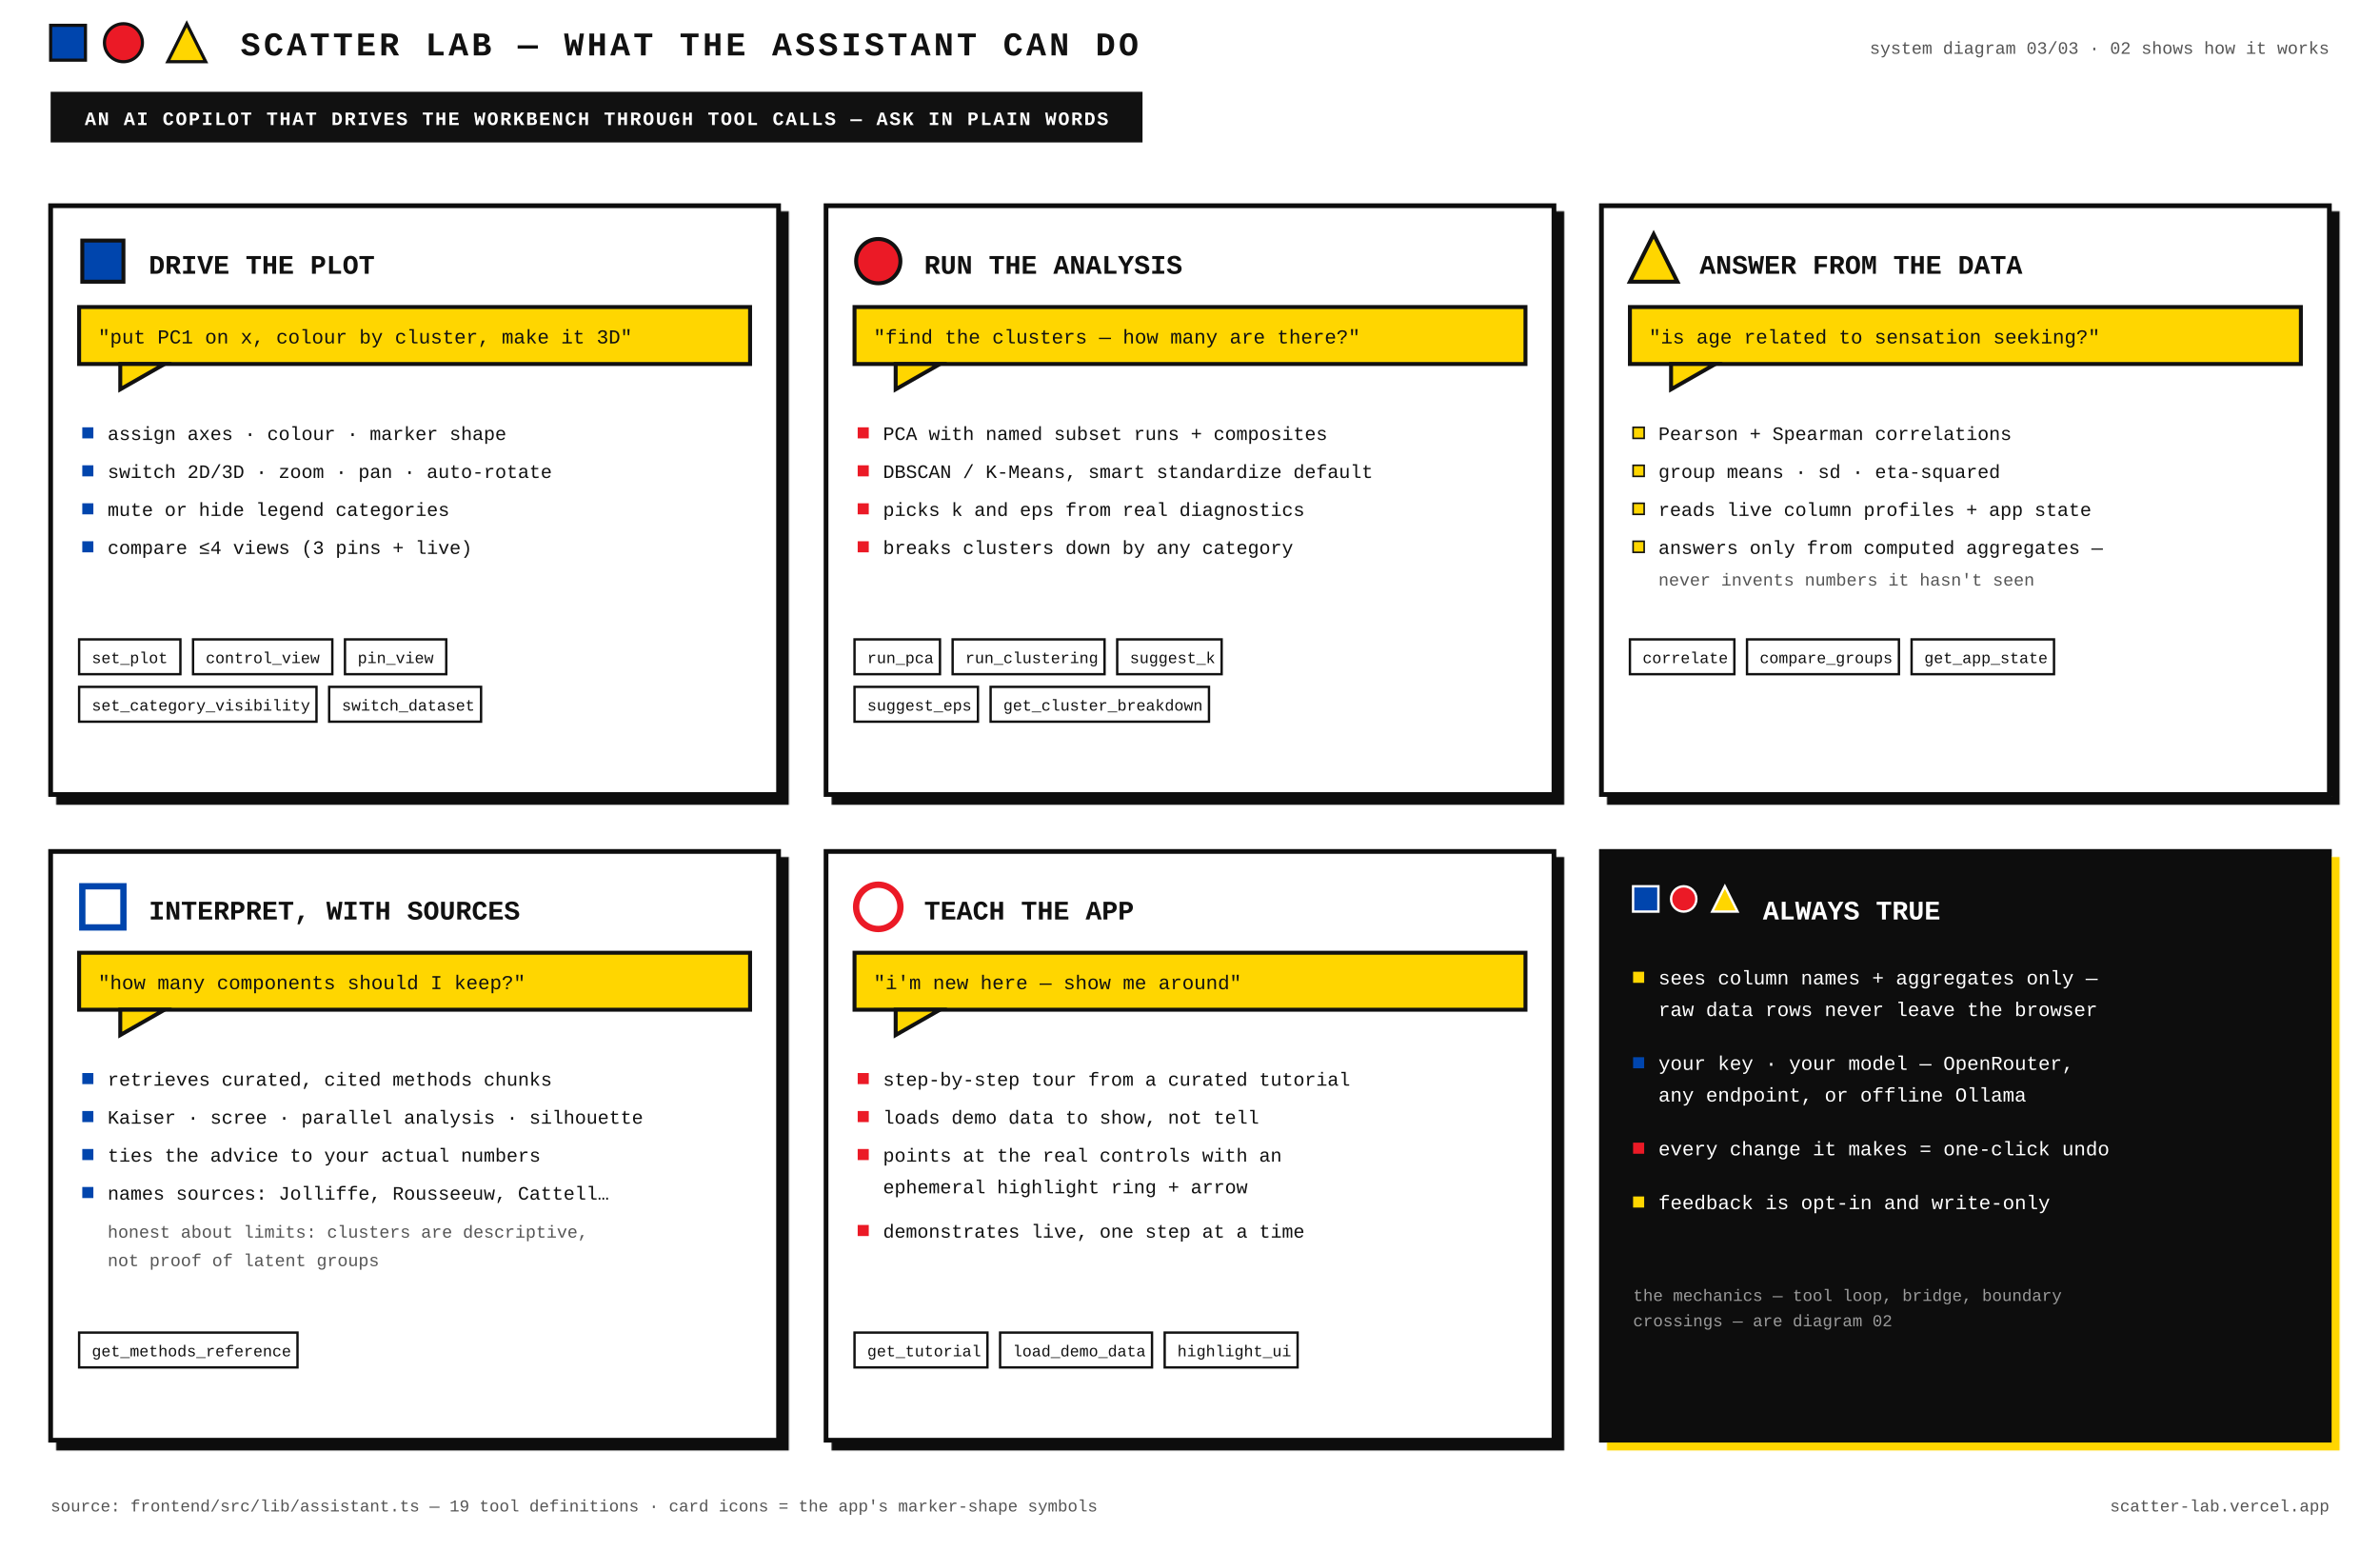
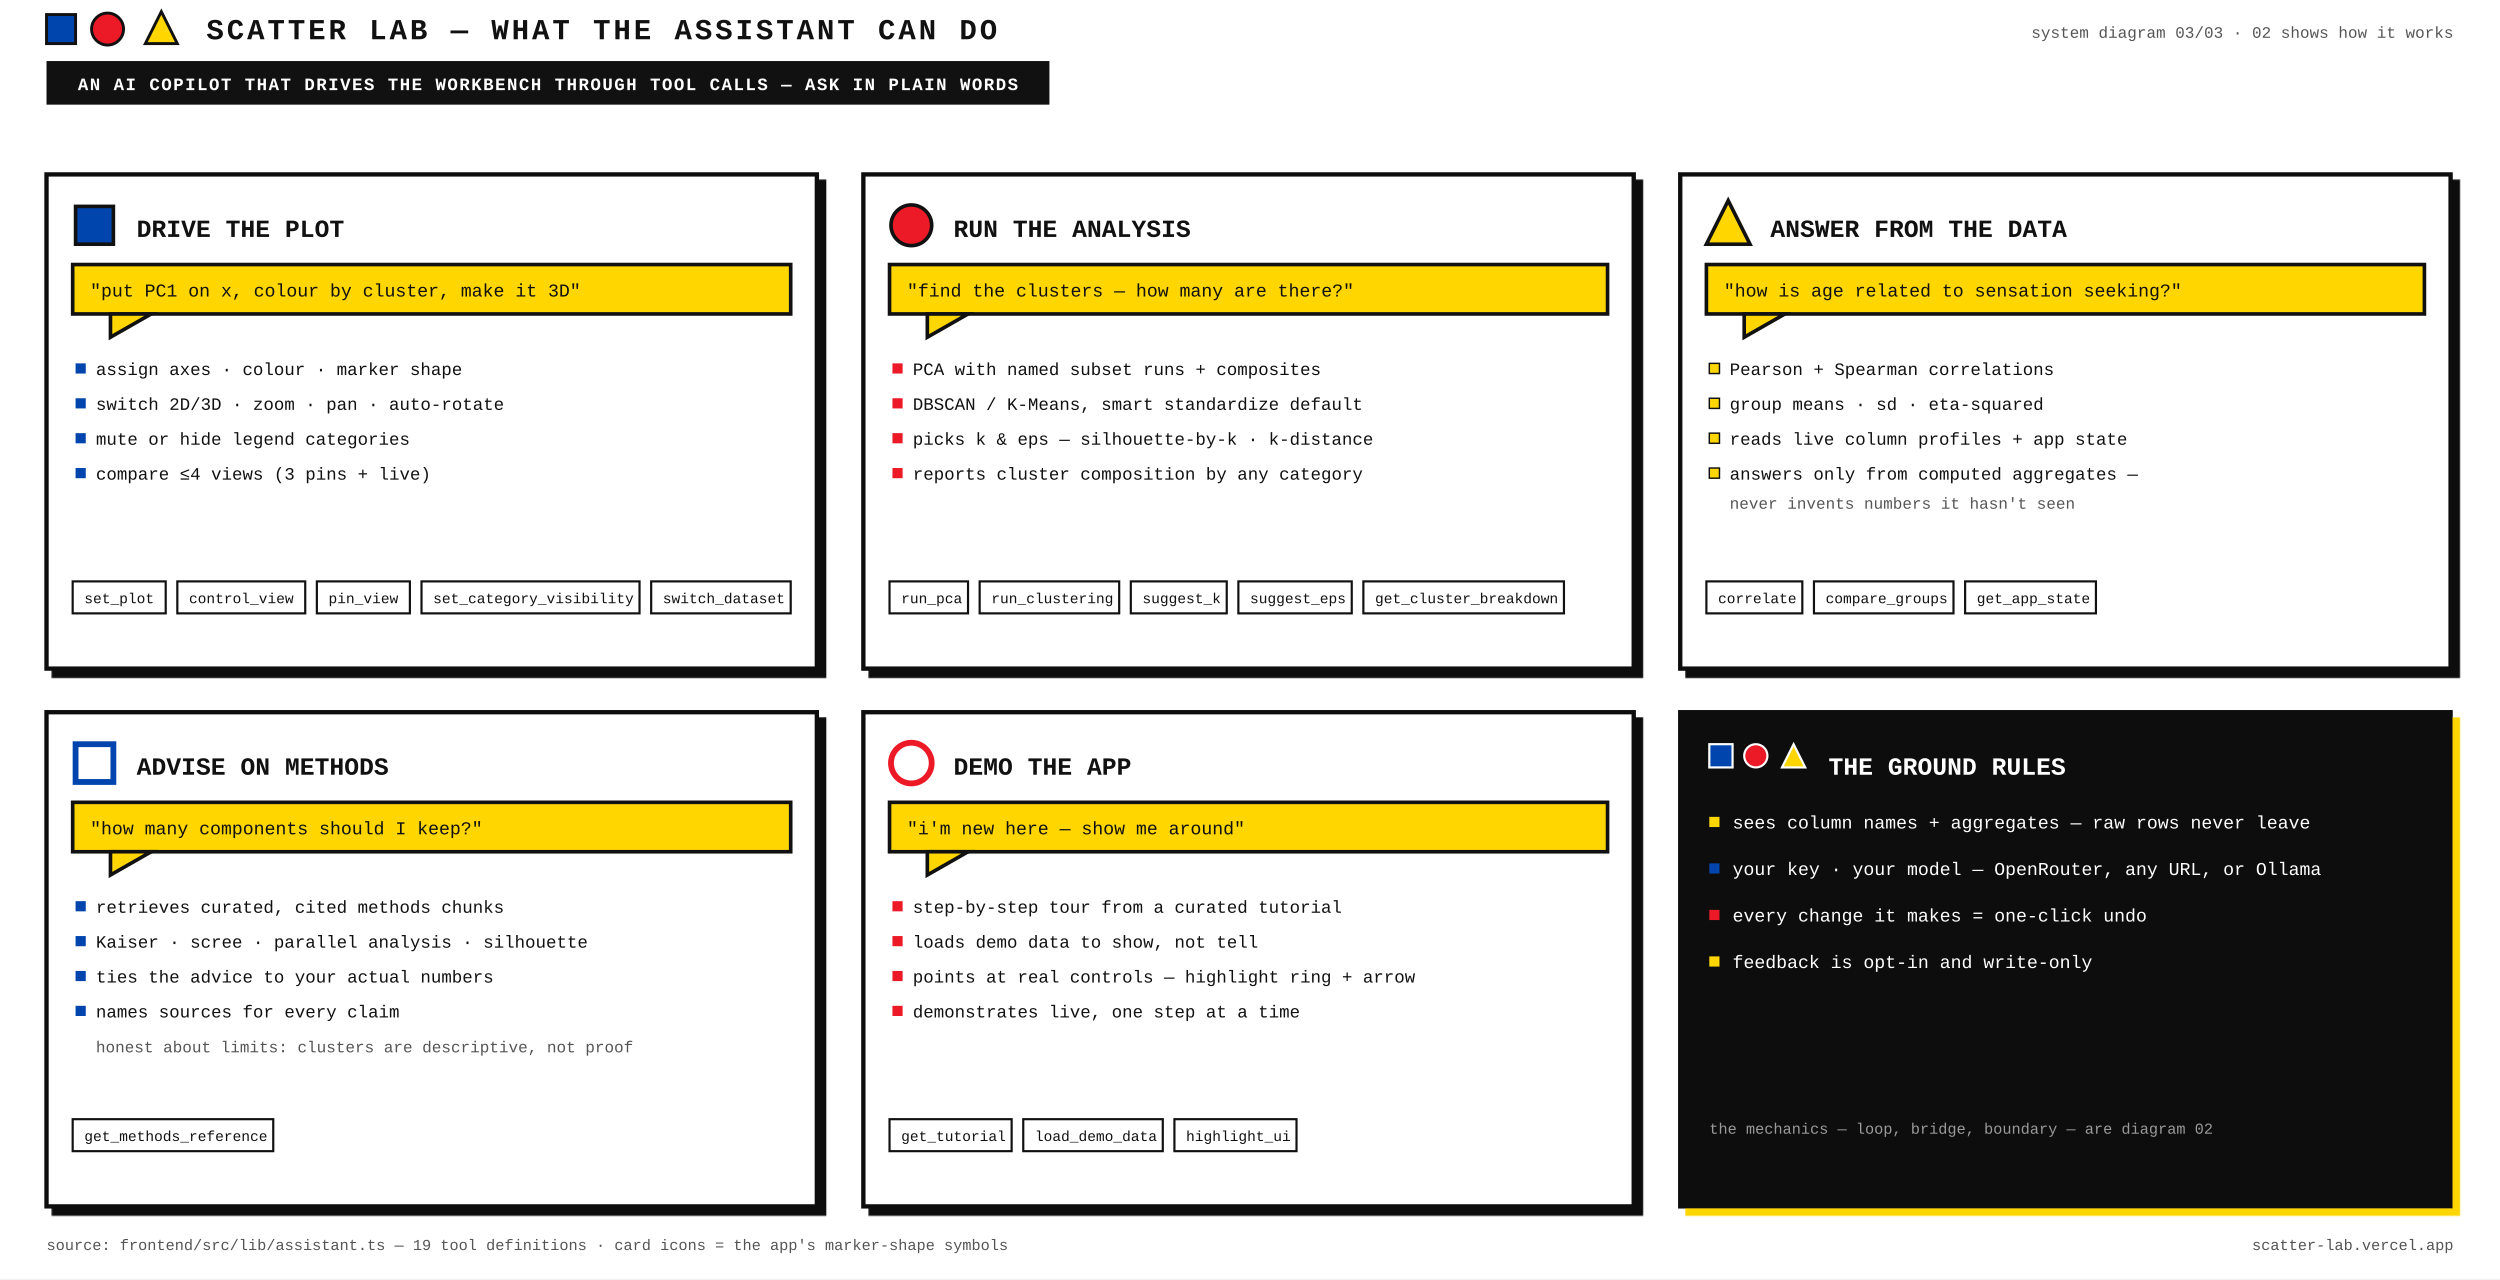
- <svg xmlns="http://www.w3.org/2000/svg" viewBox="0 0 1504 980" font-family="'Courier Prime','Courier New',monospace">
+ <svg xmlns="http://www.w3.org/2000/svg" viewBox="0 0 1720 880" font-family="'Courier Prime','Courier New',monospace">
  <defs>
    <filter id="hs3" x="-5%" y="-5%" width="115%" height="115%">
      <feDropShadow dx="5" dy="5" stdDeviation="0" flood-color="#111111" flood-opacity="1" />
    </filter>
    <filter id="hsy" x="-5%" y="-5%" width="115%" height="115%">
      <feDropShadow dx="5" dy="5" stdDeviation="0" flood-color="#FFD600" flood-opacity="1" />
    </filter>
  </defs>
  <style>
    text { fill:#111111; }
    .wt  { fill:#ffffff; }
    .gy  { fill:#9a9a9a; }
    .ct  { font-size:17px; font-weight:700; }
    .say { font-size:12.5px; }
    .li  { font-size:12px; }
    .tc  { font-size:10px; }
    .n11 { font-size:11px; fill:#555555; }
    .n10 { font-size:10.5px; fill:#555555; }
    .card{ fill:#ffffff; stroke:#111111; stroke-width:3; }
    .chip{ fill:#FFD600; stroke:#111111; stroke-width:2.5; }
    .tool{ fill:#ffffff; stroke:#111111; stroke-width:1.5; }
  </style>
-   <rect x="0" y="0" width="1504" height="980" fill="#ffffff" />
-   <rect x="32" y="16" width="22" height="22" fill="#0045AD" stroke="#111111" stroke-width="2" />
-   <circle cx="78" cy="27" r="12" fill="#EB1A26" stroke="#111111" stroke-width="2" />
-   <path d="M106,39 L118,15 L130,39 Z" fill="#FFD600" stroke="#111111" stroke-width="2" />
-   <text x="152" y="35" font-size="21" font-weight="700" letter-spacing="2">SCATTER LAB — WHAT THE ASSISTANT CAN DO</text>
-   <text x="1472" y="34" text-anchor="end" class="n11">system diagram 03/03 · 02 shows how it works</text>
-   <rect x="32" y="58" width="690" height="32" fill="#111111" />
-   <text x="377" y="79" text-anchor="middle" class="wt" font-size="12" font-weight="700" letter-spacing="1">AN AI COPILOT THAT DRIVES THE WORKBENCH THROUGH TOOL CALLS — ASK IN PLAIN WORDS</text>
-   <g>
-     <rect x="32" y="130" width="460" height="372" class="card" filter="url(#hs3)" />
-     <rect x="52" y="152" width="26" height="26" fill="#0045AD" stroke="#111111" stroke-width="2.5" />
-     <text x="94" y="173" class="ct">DRIVE THE PLOT</text>
-     <rect x="50" y="194" width="424" height="36" class="chip" />
-     <text x="62" y="217" class="say">"put PC1 on x, colour by cluster, make it 3D"</text>
-     <path d="M76,230 L104,230 L76,246 Z" fill="#FFD600" stroke="#111111" stroke-width="2.5" />
-     <rect x="52" y="270" width="7" height="7" fill="#0045AD" />
-     <text x="68" y="278" class="li">assign axes · colour · marker shape</text>
-     <rect x="52" y="294" width="7" height="7" fill="#0045AD" />
-     <text x="68" y="302" class="li">switch 2D/3D · zoom · pan · auto-rotate</text>
-     <rect x="52" y="318" width="7" height="7" fill="#0045AD" />
-     <text x="68" y="326" class="li">mute or hide legend categories</text>
-     <rect x="52" y="342" width="7" height="7" fill="#0045AD" />
-     <text x="68" y="350" class="li">compare ≤4 views (3 pins + live)</text>
-     <rect x="50" y="404" width="64" height="22" class="tool" />
-     <text x="58" y="419" class="tc">set_plot</text>
-     <rect x="122" y="404" width="88" height="22" class="tool" />
-     <text x="130" y="419" class="tc">control_view</text>
-     <rect x="218" y="404" width="64" height="22" class="tool" />
-     <text x="226" y="419" class="tc">pin_view</text>
-     <rect x="50" y="434" width="150" height="22" class="tool" />
-     <text x="58" y="449" class="tc">set_category_visibility</text>
-     <rect x="208" y="434" width="96" height="22" class="tool" />
-     <text x="216" y="449" class="tc">switch_dataset</text>
+   <rect x="0" y="0" width="1720" height="880" fill="#ffffff" />
+   <rect x="32" y="10" width="20" height="20" fill="#0045AD" stroke="#111111" stroke-width="2" />
+   <circle cx="74" cy="20" r="11" fill="#EB1A26" stroke="#111111" stroke-width="2" />
+   <path d="M100,30 L111,8 L122,30 Z" fill="#FFD600" stroke="#111111" stroke-width="2" />
+   <text x="142" y="27" font-size="20" font-weight="700" letter-spacing="2">SCATTER LAB — WHAT THE ASSISTANT CAN DO</text>
+   <text x="1688" y="26" text-anchor="end" class="n11">system diagram 03/03 · 02 shows how it works</text>
+   <rect x="32" y="42" width="690" height="30" fill="#111111" />
+   <text x="377" y="62" text-anchor="middle" class="wt" font-size="12" font-weight="700" letter-spacing="1">AN AI COPILOT THAT DRIVES THE WORKBENCH THROUGH TOOL CALLS — ASK IN PLAIN WORDS</text>
+   <g id="card-drive">
+     <rect x="32" y="120" width="530" height="340" class="card" filter="url(#hs3)" />
+     <rect x="52" y="142" width="26" height="26" fill="#0045AD" stroke="#111111" stroke-width="2.5" />
+     <text x="94" y="163" class="ct">DRIVE THE PLOT</text>
+     <rect x="50" y="182" width="494" height="34" class="chip" />
+     <text x="62" y="204" class="say">"put PC1 on x, colour by cluster, make it 3D"</text>
+     <path d="M76,216 L104,216 L76,232 Z" fill="#FFD600" stroke="#111111" stroke-width="2.5" />
+     <rect x="52" y="250" width="7" height="7" fill="#0045AD" />
+     <text x="66" y="258" class="li">assign axes · colour · marker shape</text>
+     <rect x="52" y="274" width="7" height="7" fill="#0045AD" />
+     <text x="66" y="282" class="li">switch 2D/3D · zoom · pan · auto-rotate</text>
+     <rect x="52" y="298" width="7" height="7" fill="#0045AD" />
+     <text x="66" y="306" class="li">mute or hide legend categories</text>
+     <rect x="52" y="322" width="7" height="7" fill="#0045AD" />
+     <text x="66" y="330" class="li">compare ≤4 views (3 pins + live)</text>
+     <rect x="50" y="400" width="64" height="22" class="tool" />
+     <text x="58" y="415" class="tc">set_plot</text>
+     <rect x="122" y="400" width="88" height="22" class="tool" />
+     <text x="130" y="415" class="tc">control_view</text>
+     <rect x="218" y="400" width="64" height="22" class="tool" />
+     <text x="226" y="415" class="tc">pin_view</text>
+     <rect x="290" y="400" width="150" height="22" class="tool" />
+     <text x="298" y="415" class="tc">set_category_visibility</text>
+     <rect x="448" y="400" width="96" height="22" class="tool" />
+     <text x="456" y="415" class="tc">switch_dataset</text>
  </g>
-   <g>
-     <rect x="522" y="130" width="460" height="372" class="card" filter="url(#hs3)" />
-     <circle cx="555" cy="165" r="14" fill="#EB1A26" stroke="#111111" stroke-width="2.5" />
-     <text x="584" y="173" class="ct">RUN THE ANALYSIS</text>
-     <rect x="540" y="194" width="424" height="36" class="chip" />
-     <text x="552" y="217" class="say">"find the clusters — how many are there?"</text>
-     <path d="M566,230 L594,230 L566,246 Z" fill="#FFD600" stroke="#111111" stroke-width="2.5" />
-     <rect x="542" y="270" width="7" height="7" fill="#EB1A26" />
-     <text x="558" y="278" class="li">PCA with named subset runs + composites</text>
-     <rect x="542" y="294" width="7" height="7" fill="#EB1A26" />
-     <text x="558" y="302" class="li">DBSCAN / K-Means, smart standardize default</text>
-     <rect x="542" y="318" width="7" height="7" fill="#EB1A26" />
-     <text x="558" y="326" class="li">picks k and eps from real diagnostics</text>
-     <rect x="542" y="342" width="7" height="7" fill="#EB1A26" />
-     <text x="558" y="350" class="li">breaks clusters down by any category</text>
-     <rect x="540" y="404" width="54" height="22" class="tool" />
-     <text x="548" y="419" class="tc">run_pca</text>
-     <rect x="602" y="404" width="96" height="22" class="tool" />
-     <text x="610" y="419" class="tc">run_clustering</text>
-     <rect x="706" y="404" width="66" height="22" class="tool" />
-     <text x="714" y="419" class="tc">suggest_k</text>
-     <rect x="540" y="434" width="78" height="22" class="tool" />
-     <text x="548" y="449" class="tc">suggest_eps</text>
-     <rect x="626" y="434" width="138" height="22" class="tool" />
-     <text x="634" y="449" class="tc">get_cluster_breakdown</text>
+   <g id="card-analyze">
+     <rect x="594" y="120" width="530" height="340" class="card" filter="url(#hs3)" />
+     <circle cx="627" cy="155" r="14" fill="#EB1A26" stroke="#111111" stroke-width="2.5" />
+     <text x="656" y="163" class="ct">RUN THE ANALYSIS</text>
+     <rect x="612" y="182" width="494" height="34" class="chip" />
+     <text x="624" y="204" class="say">"find the clusters — how many are there?"</text>
+     <path d="M638,216 L666,216 L638,232 Z" fill="#FFD600" stroke="#111111" stroke-width="2.5" />
+     <rect x="614" y="250" width="7" height="7" fill="#EB1A26" />
+     <text x="628" y="258" class="li">PCA with named subset runs + composites</text>
+     <rect x="614" y="274" width="7" height="7" fill="#EB1A26" />
+     <text x="628" y="282" class="li">DBSCAN / K-Means, smart standardize default</text>
+     <rect x="614" y="298" width="7" height="7" fill="#EB1A26" />
+     <text x="628" y="306" class="li">picks k &amp; eps — silhouette-by-k · k-distance</text>
+     <rect x="614" y="322" width="7" height="7" fill="#EB1A26" />
+     <text x="628" y="330" class="li">reports cluster composition by any category</text>
+     <rect x="612" y="400" width="54" height="22" class="tool" />
+     <text x="620" y="415" class="tc">run_pca</text>
+     <rect x="674" y="400" width="96" height="22" class="tool" />
+     <text x="682" y="415" class="tc">run_clustering</text>
+     <rect x="778" y="400" width="66" height="22" class="tool" />
+     <text x="786" y="415" class="tc">suggest_k</text>
+     <rect x="852" y="400" width="78" height="22" class="tool" />
+     <text x="860" y="415" class="tc">suggest_eps</text>
+     <rect x="938" y="400" width="138" height="22" class="tool" />
+     <text x="946" y="415" class="tc">get_cluster_breakdown</text>
  </g>
-   <g>
-     <rect x="1012" y="130" width="460" height="372" class="card" filter="url(#hs3)" />
-     <path d="M1030,178 L1045,148 L1060,178 Z" fill="#FFD600" stroke="#111111" stroke-width="2.5" />
-     <text x="1074" y="173" class="ct">ANSWER FROM THE DATA</text>
-     <rect x="1030" y="194" width="424" height="36" class="chip" />
-     <text x="1042" y="217" class="say">"is age related to sensation seeking?"</text>
-     <path d="M1056,230 L1084,230 L1056,246 Z" fill="#FFD600" stroke="#111111" stroke-width="2.5" />
-     <rect x="1032" y="270" width="7" height="7" fill="#FFD600" stroke="#111111" stroke-width="1" />
-     <text x="1048" y="278" class="li">Pearson + Spearman correlations</text>
-     <rect x="1032" y="294" width="7" height="7" fill="#FFD600" stroke="#111111" stroke-width="1" />
-     <text x="1048" y="302" class="li">group means · sd · eta-squared</text>
-     <rect x="1032" y="318" width="7" height="7" fill="#FFD600" stroke="#111111" stroke-width="1" />
-     <text x="1048" y="326" class="li">reads live column profiles + app state</text>
-     <rect x="1032" y="342" width="7" height="7" fill="#FFD600" stroke="#111111" stroke-width="1" />
-     <text x="1048" y="350" class="li">answers only from computed aggregates —</text>
-     <text x="1048" y="370" class="n11">never invents numbers it hasn't seen</text>
-     <rect x="1030" y="404" width="66" height="22" class="tool" />
-     <text x="1038" y="419" class="tc">correlate</text>
-     <rect x="1104" y="404" width="96" height="22" class="tool" />
-     <text x="1112" y="419" class="tc">compare_groups</text>
-     <rect x="1208" y="404" width="90" height="22" class="tool" />
-     <text x="1216" y="419" class="tc">get_app_state</text>
+   <g id="card-answer">
+     <rect x="1156" y="120" width="530" height="340" class="card" filter="url(#hs3)" />
+     <path d="M1174,168 L1189,138 L1204,168 Z" fill="#FFD600" stroke="#111111" stroke-width="2.5" />
+     <text x="1218" y="163" class="ct">ANSWER FROM THE DATA</text>
+     <rect x="1174" y="182" width="494" height="34" class="chip" />
+     <text x="1186" y="204" class="say">"how is age related to sensation seeking?"</text>
+     <path d="M1200,216 L1228,216 L1200,232 Z" fill="#FFD600" stroke="#111111" stroke-width="2.5" />
+     <rect x="1176" y="250" width="7" height="7" fill="#FFD600" stroke="#111111" stroke-width="1" />
+     <text x="1190" y="258" class="li">Pearson + Spearman correlations</text>
+     <rect x="1176" y="274" width="7" height="7" fill="#FFD600" stroke="#111111" stroke-width="1" />
+     <text x="1190" y="282" class="li">group means · sd · eta-squared</text>
+     <rect x="1176" y="298" width="7" height="7" fill="#FFD600" stroke="#111111" stroke-width="1" />
+     <text x="1190" y="306" class="li">reads live column profiles + app state</text>
+     <rect x="1176" y="322" width="7" height="7" fill="#FFD600" stroke="#111111" stroke-width="1" />
+     <text x="1190" y="330" class="li">answers only from computed aggregates —</text>
+     <text x="1190" y="350" class="n11">never invents numbers it hasn't seen</text>
+     <rect x="1174" y="400" width="66" height="22" class="tool" />
+     <text x="1182" y="415" class="tc">correlate</text>
+     <rect x="1248" y="400" width="96" height="22" class="tool" />
+     <text x="1256" y="415" class="tc">compare_groups</text>
+     <rect x="1352" y="400" width="90" height="22" class="tool" />
+     <text x="1360" y="415" class="tc">get_app_state</text>
  </g>
-   <g>
-     <rect x="32" y="538" width="460" height="372" class="card" filter="url(#hs3)" />
-     <rect x="52" y="560" width="26" height="26" fill="#ffffff" stroke="#0045AD" stroke-width="4" />
-     <text x="94" y="581" class="ct">INTERPRET, WITH SOURCES</text>
-     <rect x="50" y="602" width="424" height="36" class="chip" />
-     <text x="62" y="625" class="say">"how many components should I keep?"</text>
-     <path d="M76,638 L104,638 L76,654 Z" fill="#FFD600" stroke="#111111" stroke-width="2.5" />
-     <rect x="52" y="678" width="7" height="7" fill="#0045AD" />
-     <text x="68" y="686" class="li">retrieves curated, cited methods chunks</text>
-     <rect x="52" y="702" width="7" height="7" fill="#0045AD" />
-     <text x="68" y="710" class="li">Kaiser · scree · parallel analysis · silhouette</text>
-     <rect x="52" y="726" width="7" height="7" fill="#0045AD" />
-     <text x="68" y="734" class="li">ties the advice to your actual numbers</text>
-     <rect x="52" y="750" width="7" height="7" fill="#0045AD" />
-     <text x="68" y="758" class="li">names sources: Jolliffe, Rousseeuw, Cattell…</text>
-     <text x="68" y="782" class="n11">honest about limits: clusters are descriptive,</text>
-     <text x="68" y="800" class="n11">not proof of latent groups</text>
-     <rect x="50" y="842" width="138" height="22" class="tool" />
-     <text x="58" y="857" class="tc">get_methods_reference</text>
+   <g id="card-advise">
+     <rect x="32" y="490" width="530" height="340" class="card" filter="url(#hs3)" />
+     <rect x="52" y="512" width="26" height="26" fill="#ffffff" stroke="#0045AD" stroke-width="4" />
+     <text x="94" y="533" class="ct">ADVISE ON METHODS</text>
+     <rect x="50" y="552" width="494" height="34" class="chip" />
+     <text x="62" y="574" class="say">"how many components should I keep?"</text>
+     <path d="M76,586 L104,586 L76,602 Z" fill="#FFD600" stroke="#111111" stroke-width="2.5" />
+     <rect x="52" y="620" width="7" height="7" fill="#0045AD" />
+     <text x="66" y="628" class="li">retrieves curated, cited methods chunks</text>
+     <rect x="52" y="644" width="7" height="7" fill="#0045AD" />
+     <text x="66" y="652" class="li">Kaiser · scree · parallel analysis · silhouette</text>
+     <rect x="52" y="668" width="7" height="7" fill="#0045AD" />
+     <text x="66" y="676" class="li">ties the advice to your actual numbers</text>
+     <rect x="52" y="692" width="7" height="7" fill="#0045AD" />
+     <text x="66" y="700" class="li">names sources for every claim</text>
+     <text x="66" y="724" class="n11">honest about limits: clusters are descriptive, not proof</text>
+     <rect x="50" y="770" width="138" height="22" class="tool" />
+     <text x="58" y="785" class="tc">get_methods_reference</text>
  </g>
-   <g>
-     <rect x="522" y="538" width="460" height="372" class="card" filter="url(#hs3)" />
-     <circle cx="555" cy="573" r="14" fill="#ffffff" stroke="#EB1A26" stroke-width="4" />
-     <text x="584" y="581" class="ct">TEACH THE APP</text>
-     <rect x="540" y="602" width="424" height="36" class="chip" />
-     <text x="552" y="625" class="say">"i'm new here — show me around"</text>
-     <path d="M566,638 L594,638 L566,654 Z" fill="#FFD600" stroke="#111111" stroke-width="2.5" />
-     <rect x="542" y="678" width="7" height="7" fill="#EB1A26" />
-     <text x="558" y="686" class="li">step-by-step tour from a curated tutorial</text>
-     <rect x="542" y="702" width="7" height="7" fill="#EB1A26" />
-     <text x="558" y="710" class="li">loads demo data to show, not tell</text>
-     <rect x="542" y="726" width="7" height="7" fill="#EB1A26" />
-     <text x="558" y="734" class="li">points at the real controls with an</text>
-     <text x="558" y="754" class="li">ephemeral highlight ring + arrow</text>
-     <rect x="542" y="774" width="7" height="7" fill="#EB1A26" />
-     <text x="558" y="782" class="li">demonstrates live, one step at a time</text>
-     <rect x="540" y="842" width="84" height="22" class="tool" />
-     <text x="548" y="857" class="tc">get_tutorial</text>
-     <rect x="632" y="842" width="96" height="22" class="tool" />
-     <text x="640" y="857" class="tc">load_demo_data</text>
-     <rect x="736" y="842" width="84" height="22" class="tool" />
-     <text x="744" y="857" class="tc">highlight_ui</text>
+   <g id="card-demo">
+     <rect x="594" y="490" width="530" height="340" class="card" filter="url(#hs3)" />
+     <circle cx="627" cy="525" r="14" fill="#ffffff" stroke="#EB1A26" stroke-width="4" />
+     <text x="656" y="533" class="ct">DEMO THE APP</text>
+     <rect x="612" y="552" width="494" height="34" class="chip" />
+     <text x="624" y="574" class="say">"i'm new here — show me around"</text>
+     <path d="M638,586 L666,586 L638,602 Z" fill="#FFD600" stroke="#111111" stroke-width="2.5" />
+     <rect x="614" y="620" width="7" height="7" fill="#EB1A26" />
+     <text x="628" y="628" class="li">step-by-step tour from a curated tutorial</text>
+     <rect x="614" y="644" width="7" height="7" fill="#EB1A26" />
+     <text x="628" y="652" class="li">loads demo data to show, not tell</text>
+     <rect x="614" y="668" width="7" height="7" fill="#EB1A26" />
+     <text x="628" y="676" class="li">points at real controls — highlight ring + arrow</text>
+     <rect x="614" y="692" width="7" height="7" fill="#EB1A26" />
+     <text x="628" y="700" class="li">demonstrates live, one step at a time</text>
+     <rect x="612" y="770" width="84" height="22" class="tool" />
+     <text x="620" y="785" class="tc">get_tutorial</text>
+     <rect x="704" y="770" width="96" height="22" class="tool" />
+     <text x="712" y="785" class="tc">load_demo_data</text>
+     <rect x="808" y="770" width="84" height="22" class="tool" />
+     <text x="816" y="785" class="tc">highlight_ui</text>
  </g>
-   <g>
-     <rect x="1012" y="538" width="460" height="372" fill="#111111" stroke="#111111" stroke-width="3" filter="url(#hsy)" />
-     <rect x="1032" y="560" width="16" height="16" fill="#0045AD" stroke="#ffffff" stroke-width="1.5" />
-     <circle cx="1064" cy="568" r="8" fill="#EB1A26" stroke="#ffffff" stroke-width="1.5" />
-     <path d="M1082,576 L1090,560 L1098,576 Z" fill="#FFD600" stroke="#ffffff" stroke-width="1.5" />
-     <text x="1114" y="581" class="ct wt">ALWAYS TRUE</text>
-     <rect x="1032" y="614" width="7" height="7" fill="#FFD600" />
-     <text x="1048" y="622" class="say wt">sees column names + aggregates only —</text>
-     <text x="1048" y="642" class="say wt">raw data rows never leave the browser</text>
-     <rect x="1032" y="668" width="7" height="7" fill="#0045AD" />
-     <text x="1048" y="676" class="say wt">your key · your model — OpenRouter,</text>
-     <text x="1048" y="696" class="say wt">any endpoint, or offline Ollama</text>
-     <rect x="1032" y="722" width="7" height="7" fill="#EB1A26" />
-     <text x="1048" y="730" class="say wt">every change it makes = one-click undo</text>
-     <rect x="1032" y="756" width="7" height="7" fill="#FFD600" />
-     <text x="1048" y="764" class="say wt">feedback is opt-in and write-only</text>
-     <text x="1032" y="822" font-size="10.5" class="gy">the mechanics — tool loop, bridge, boundary</text>
-     <text x="1032" y="838" font-size="10.5" class="gy">crossings — are diagram 02</text>
+   <g id="card-rules">
+     <rect x="1156" y="490" width="530" height="340" fill="#111111" stroke="#111111" stroke-width="3" filter="url(#hsy)" />
+     <rect x="1176" y="512" width="16" height="16" fill="#0045AD" stroke="#ffffff" stroke-width="1.5" />
+     <circle cx="1208" cy="520" r="8" fill="#EB1A26" stroke="#ffffff" stroke-width="1.5" />
+     <path d="M1226,528 L1234,512 L1242,528 Z" fill="#FFD600" stroke="#ffffff" stroke-width="1.5" />
+     <text x="1258" y="533" class="ct wt">THE GROUND RULES</text>
+     <rect x="1176" y="562" width="7" height="7" fill="#FFD600" />
+     <text x="1192" y="570" class="say wt">sees column names + aggregates — raw rows never leave</text>
+     <rect x="1176" y="594" width="7" height="7" fill="#0045AD" />
+     <text x="1192" y="602" class="say wt">your key · your model — OpenRouter, any URL, or Ollama</text>
+     <rect x="1176" y="626" width="7" height="7" fill="#EB1A26" />
+     <text x="1192" y="634" class="say wt">every change it makes = one-click undo</text>
+     <rect x="1176" y="658" width="7" height="7" fill="#FFD600" />
+     <text x="1192" y="666" class="say wt">feedback is opt-in and write-only</text>
+     <text x="1176" y="780" font-size="10.5" class="gy">the mechanics — loop, bridge, boundary — are diagram 02</text>
  </g>
-   <text x="32" y="955" class="n10">source: frontend/src/lib/assistant.ts — 19 tool definitions · card icons = the app's marker-shape symbols</text>
-   <text x="1472" y="955" text-anchor="end" class="n10">scatter-lab.vercel.app</text>
+   <text x="32" y="860" class="n10">source: frontend/src/lib/assistant.ts — 19 tool definitions · card icons = the app's marker-shape symbols</text>
+   <text x="1688" y="860" text-anchor="end" class="n10">scatter-lab.vercel.app</text>
</svg>
